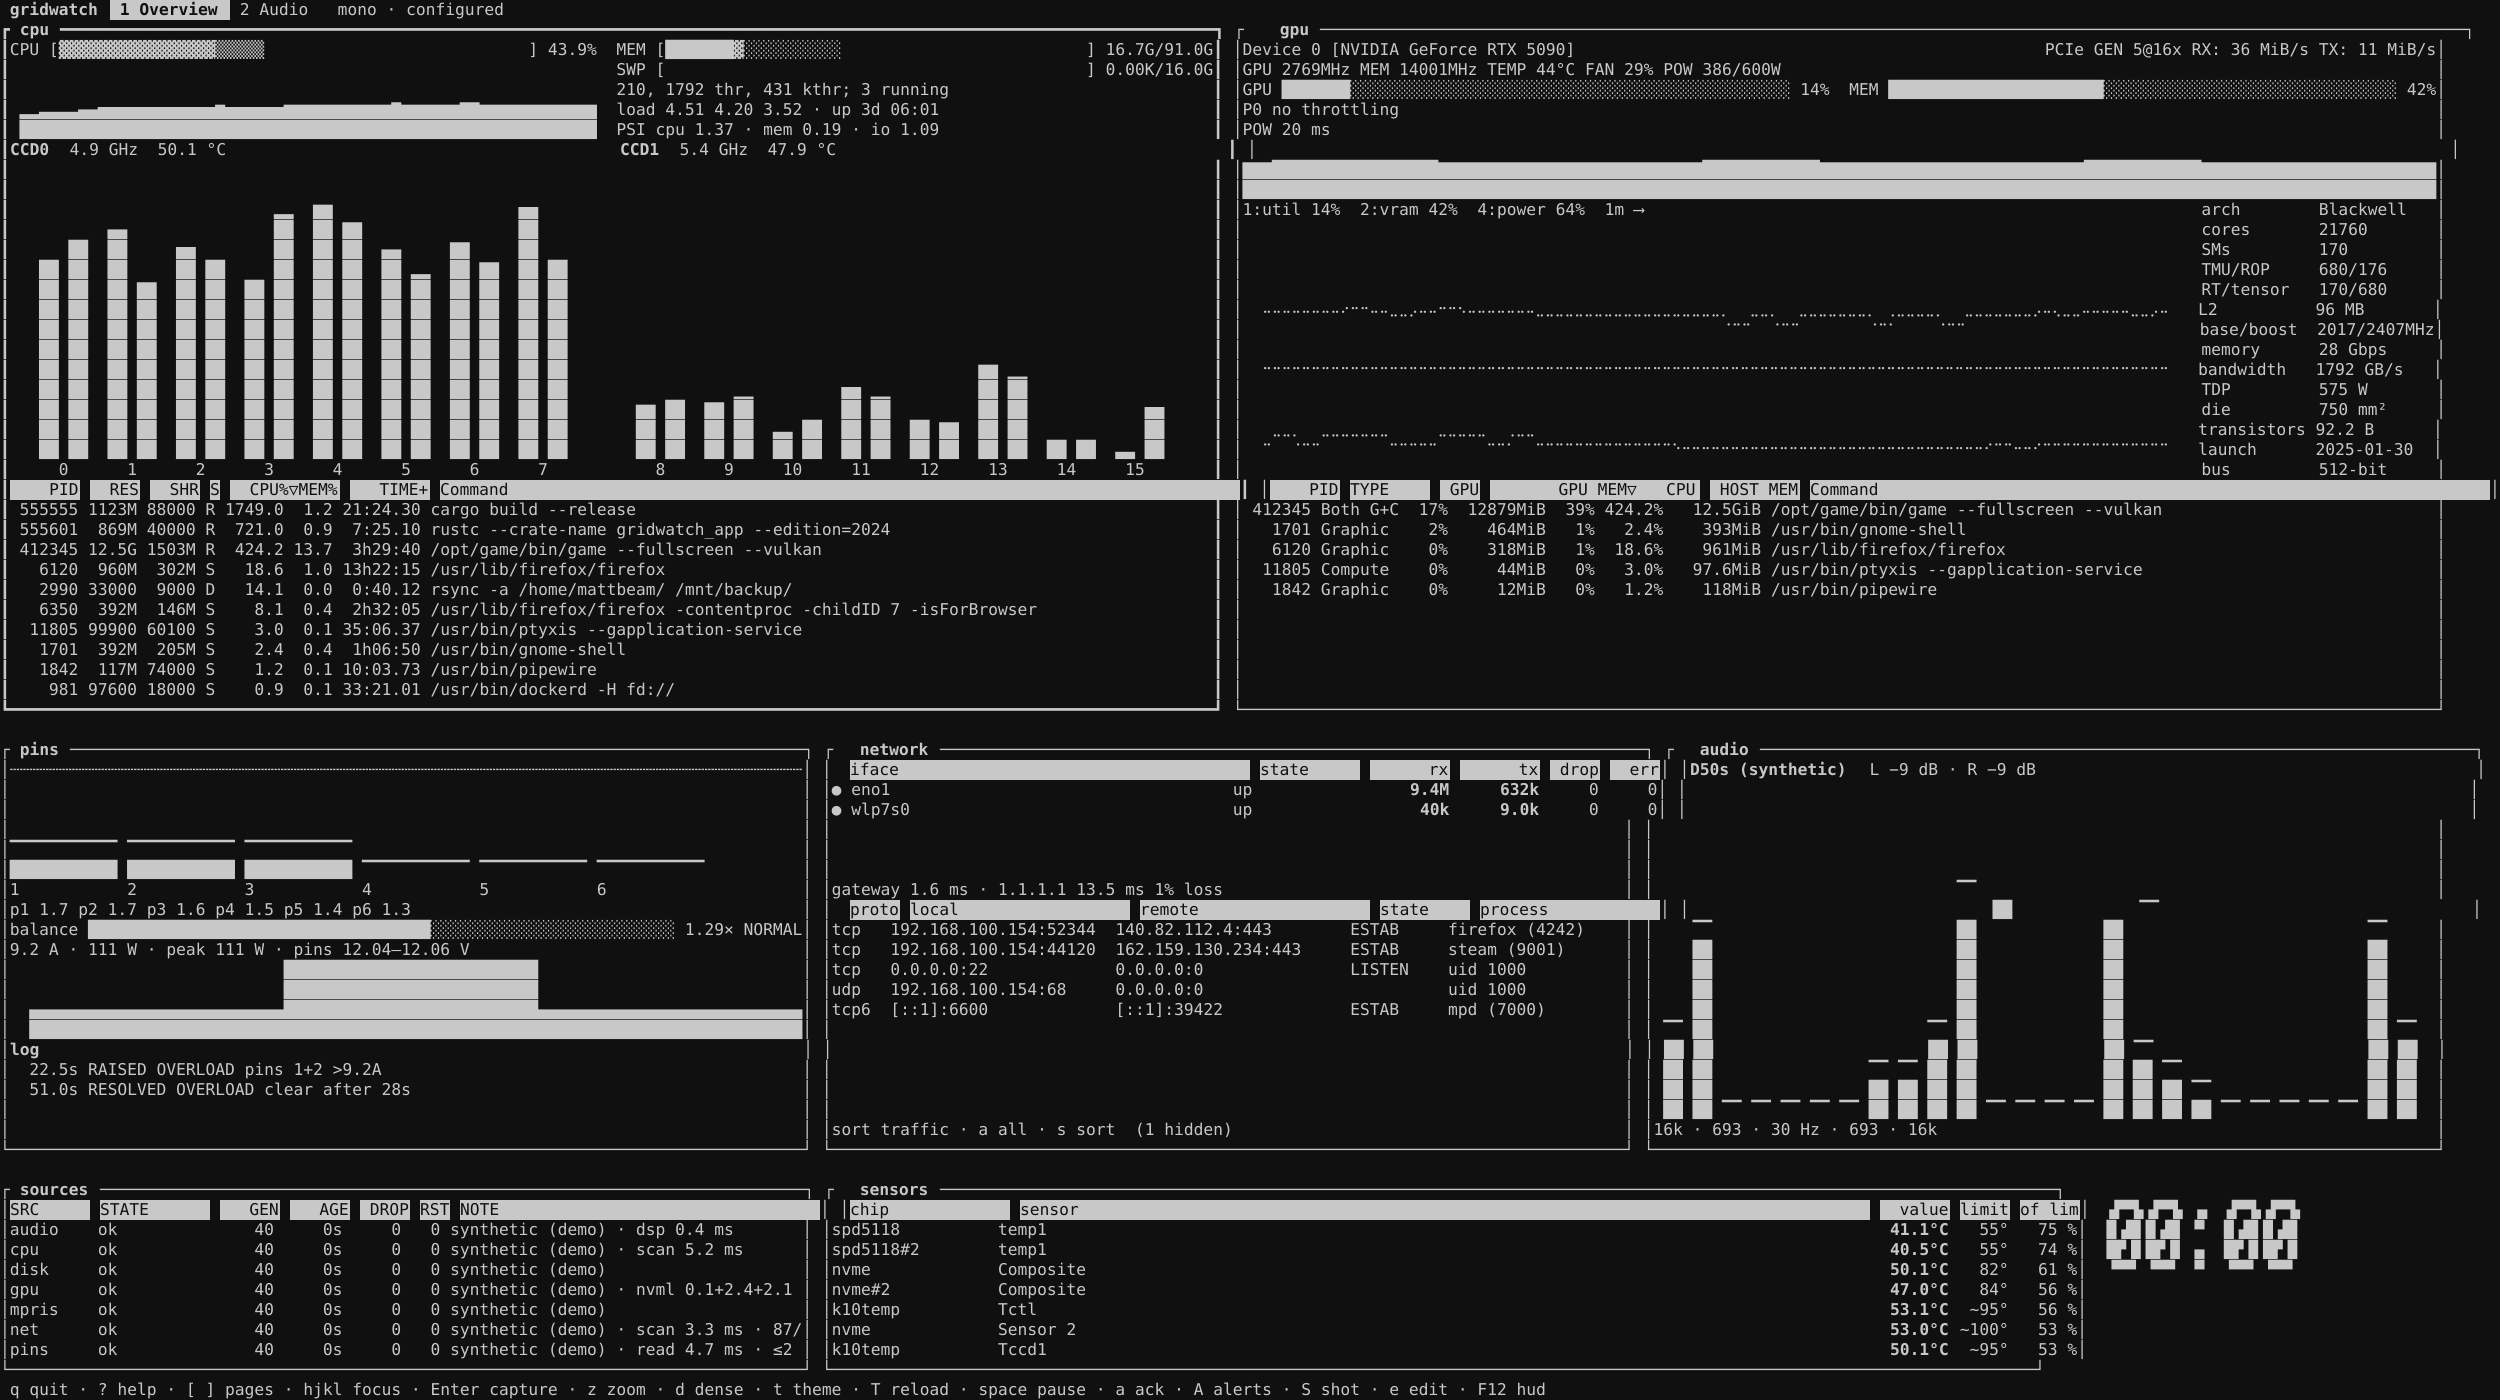
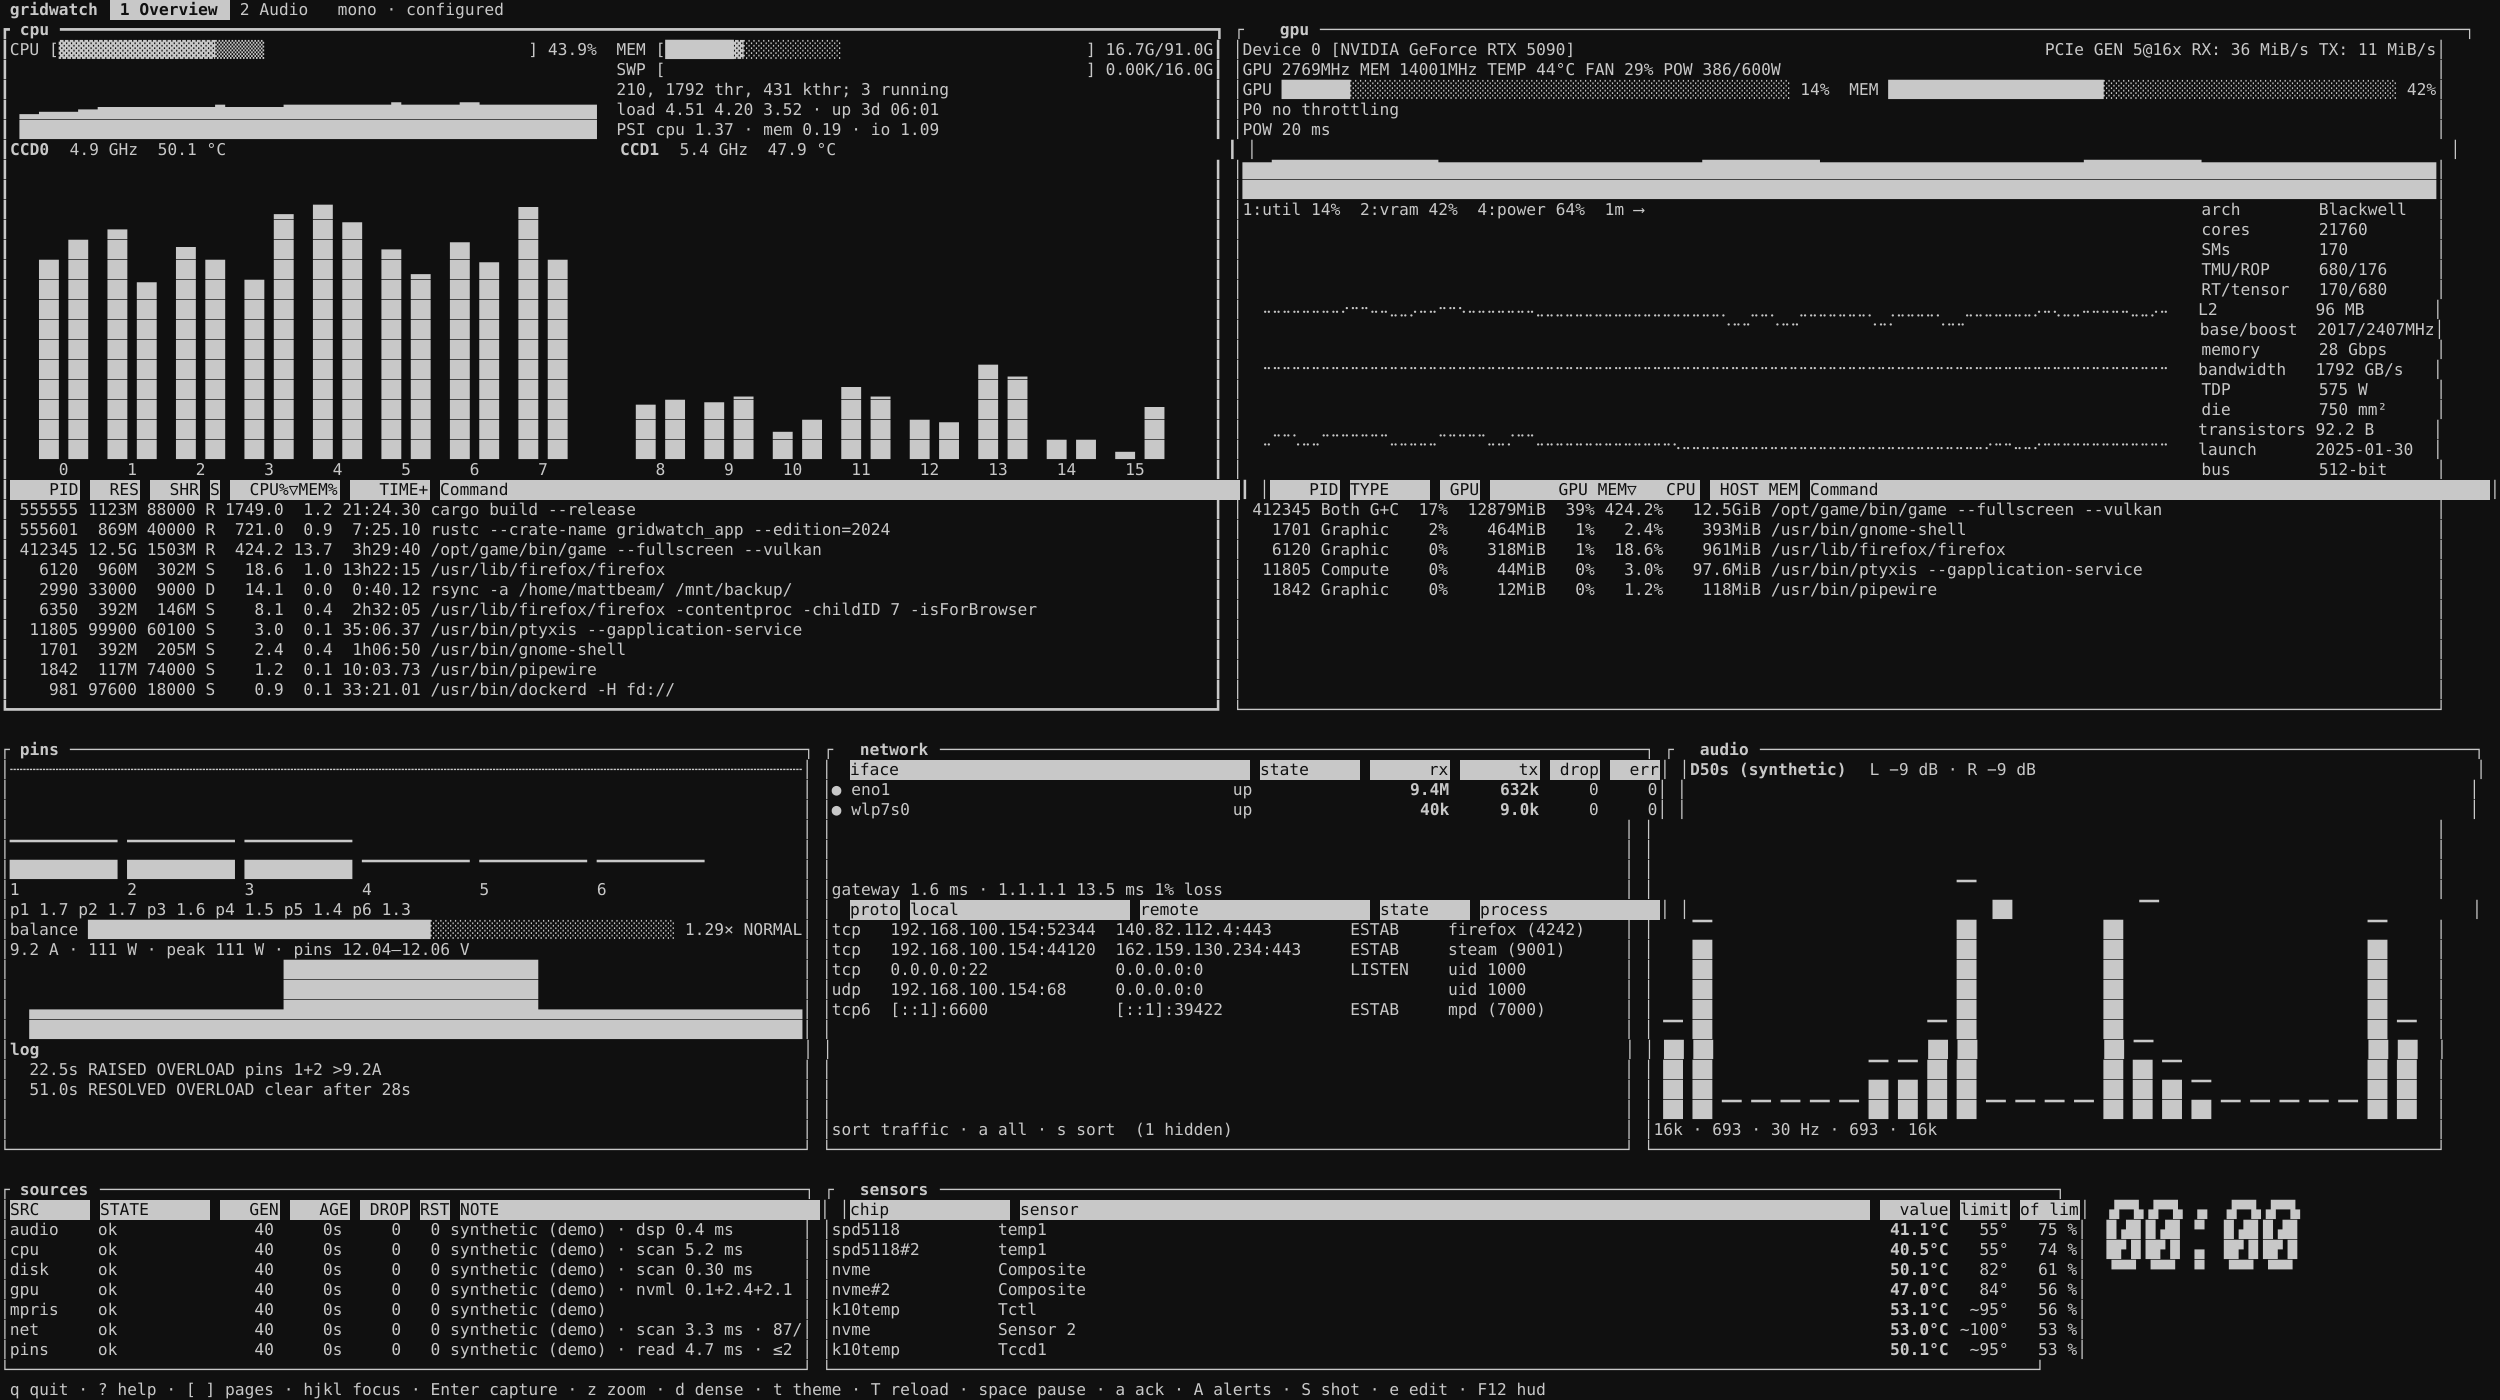
<svg xmlns="http://www.w3.org/2000/svg" width="2000" height="1120" viewBox="0 0 2000 1120" font-family="DejaVu Sans Mono, Menlo, Consolas, monospace" font-size="13">
  <rect width="2000" height="1120" fill="#101010" />
  <rect x="88" y="0" width="96" height="16" fill="#c8c8c8" />
  <rect x="8" y="384" width="56" height="16" fill="#c8c8c8" />
  <rect x="72" y="384" width="40" height="16" fill="#c8c8c8" />
  <rect x="120" y="384" width="40" height="16" fill="#c8c8c8" />
  <rect x="168" y="384" width="8" height="16" fill="#c8c8c8" />
  <rect x="184" y="384" width="88" height="16" fill="#c8c8c8" />
  <rect x="280" y="384" width="64" height="16" fill="#c8c8c8" />
  <rect x="352" y="384" width="640" height="16" fill="#c8c8c8" />
  <rect x="1016" y="384" width="56" height="16" fill="#c8c8c8" />
  <rect x="1080" y="384" width="64" height="16" fill="#c8c8c8" />
  <rect x="1152" y="384" width="32" height="16" fill="#c8c8c8" />
  <rect x="1192" y="384" width="168" height="16" fill="#c8c8c8" />
  <rect x="1368" y="384" width="72" height="16" fill="#c8c8c8" />
  <rect x="1448" y="384" width="544" height="16" fill="#c8c8c8" />
  <rect x="680" y="608" width="320" height="16" fill="#c8c8c8" />
  <rect x="1008" y="608" width="80" height="16" fill="#c8c8c8" />
  <rect x="1096" y="608" width="64" height="16" fill="#c8c8c8" />
  <rect x="1168" y="608" width="64" height="16" fill="#c8c8c8" />
  <rect x="1240" y="608" width="40" height="16" fill="#c8c8c8" />
  <rect x="1288" y="608" width="40" height="16" fill="#c8c8c8" />
  <rect x="680" y="720" width="40" height="16" fill="#c8c8c8" />
  <rect x="728" y="720" width="176" height="16" fill="#c8c8c8" />
  <rect x="912" y="720" width="184" height="16" fill="#c8c8c8" />
  <rect x="1104" y="720" width="72" height="16" fill="#c8c8c8" />
  <rect x="1184" y="720" width="144" height="16" fill="#c8c8c8" />
  <rect x="8" y="960" width="64" height="16" fill="#c8c8c8" />
  <rect x="80" y="960" width="88" height="16" fill="#c8c8c8" />
  <rect x="176" y="960" width="48" height="16" fill="#c8c8c8" />
  <rect x="232" y="960" width="48" height="16" fill="#c8c8c8" />
  <rect x="288" y="960" width="40" height="16" fill="#c8c8c8" />
  <rect x="336" y="960" width="24" height="16" fill="#c8c8c8" />
  <rect x="368" y="960" width="288" height="16" fill="#c8c8c8" />
  <rect x="680" y="960" width="128" height="16" fill="#c8c8c8" />
  <rect x="816" y="960" width="680" height="16" fill="#c8c8c8" />
  <rect x="1504" y="960" width="56" height="16" fill="#c8c8c8" />
  <rect x="1568" y="960" width="40" height="16" fill="#c8c8c8" />
  <rect x="1616" y="960" width="48" height="16" fill="#c8c8c8" />
  <text x="0" y="12" fill="#c8c8c8" font-weight="bold" textLength="88" lengthAdjust="spacingAndGlyphs" xml:space="preserve"> gridwatch </text>
  <text x="88" y="12" fill="#101010" font-weight="bold" textLength="96" lengthAdjust="spacingAndGlyphs" xml:space="preserve"> 1 Overview </text>
  <text x="184" y="12" fill="#c8c8c8" textLength="1816" lengthAdjust="spacingAndGlyphs" xml:space="preserve"> 2 Audio   mono · configured                                                                                                                                                                                                       </text>
  <text x="0" y="28" fill="#c8c8c8" textLength="8" lengthAdjust="spacingAndGlyphs" xml:space="preserve">┏</text>
  <text x="8" y="28" fill="#c8c8c8" font-weight="bold" textLength="40" lengthAdjust="spacingAndGlyphs" xml:space="preserve"> cpu </text>
  <text x="48" y="28" fill="#c8c8c8" textLength="968" lengthAdjust="spacingAndGlyphs" xml:space="preserve">━━━━━━━━━━━━━━━━━━━━━━━━━━━━━━━━━━━━━━━━━━━━━━━━━━━━━━━━━━━━━━━━━━━━━━━━━━━━━━━━━━━━━━━━━━━━━━━━━━━━━━━━━━━━━━━━━━━━━━┓ ┌</text>
  <text x="1016" y="28" fill="#c8c8c8" font-weight="bold" textLength="40" lengthAdjust="spacingAndGlyphs" xml:space="preserve"> gpu </text>
  <text x="1056" y="28" fill="#c8c8c8" textLength="944" lengthAdjust="spacingAndGlyphs" xml:space="preserve">─────────────────────────────────────────────────────────────────────────────────────────────────────────────────────┐</text>
  <text x="0" y="44" fill="#c8c8c8" textLength="2000" lengthAdjust="spacingAndGlyphs" xml:space="preserve">┃CPU [▓▓▓▓▓▓▓▓▓▓▓▓▓▓▓▓▒▒▒▒▒                           ] 43.9%  MEM [███████▓░░░░░░░░░░                         ] 16.7G/91.0G┃ │Device 0 [NVIDIA GeForce RTX 5090]                                                PCIe GEN 5@16x RX: 36 MiB/s TX: 11 MiB/s│</text>
  <text x="0" y="60" fill="#c8c8c8" textLength="2000" lengthAdjust="spacingAndGlyphs" xml:space="preserve">┃                                                              SWP [                                           ] 0.00K/16.0G┃ │GPU 2769MHz MEM 14001MHz TEMP 44°C FAN 29% POW 386/600W                                                                   │</text>
  <text x="0" y="76" fill="#c8c8c8" textLength="2000" lengthAdjust="spacingAndGlyphs" xml:space="preserve">┃                                                              210, 1792 thr, 431 kthr; 3 running                           ┃ │GPU ███████░░░░░░░░░░░░░░░░░░░░░░░░░░░░░░░░░░░░░░░░░░░░░ 14%  MEM ██████████████████████░░░░░░░░░░░░░░░░░░░░░░░░░░░░░░ 42%│</text>
  <text x="0" y="92" fill="#c8c8c8" textLength="2000" lengthAdjust="spacingAndGlyphs" xml:space="preserve">┃ ▂▂▃▃▃▃▄▄▅▅▅▅▅▅▅▅▅▅▅▅▆▅▅▅▅▅▅▆▆▆▆▆▆▆▆▆▆▆▇▆▆▆▆▆▆▇▇▆▆▆▆▆▆▆▆▆▆▆▆  load 4.51 4.20 3.52 · up 3d 06:01                            ┃ │P0 no throttling                                                                                                          │</text>
  <text x="0" y="108" fill="#c8c8c8" textLength="2000" lengthAdjust="spacingAndGlyphs" xml:space="preserve">┃ ███████████████████████████████████████████████████████████  PSI cpu 1.37 · mem 0.19 · io 1.09                            ┃ │POW 20 ms                                                                                                                 │</text>
  <text x="0" y="124" fill="#c8c8c8" textLength="8" lengthAdjust="spacingAndGlyphs" xml:space="preserve">┃</text>
  <text x="8" y="124" fill="#c8c8c8" font-weight="bold" textLength="32" lengthAdjust="spacingAndGlyphs" xml:space="preserve">CCD0</text>
  <text x="40" y="124" fill="#c8c8c8" textLength="456" lengthAdjust="spacingAndGlyphs" xml:space="preserve">  4.9 GHz  50.1 °C                                       </text>
  <text x="496" y="124" fill="#c8c8c8" font-weight="bold" textLength="32" lengthAdjust="spacingAndGlyphs" xml:space="preserve">CCD1</text>
  <text x="528" y="124" fill="#c8c8c8" textLength="1472" lengthAdjust="spacingAndGlyphs" xml:space="preserve">  5.4 GHz  47.9 °C                                        ┃ │                                                                                                                          │</text>
  <text x="0" y="140" fill="#c8c8c8" textLength="2000" lengthAdjust="spacingAndGlyphs" xml:space="preserve">┃                                                                                                                           ┃ │▇▇▇█████████████████▇▇▇▇▇▇▇▇▇▇▇▇▇▇▇▇▇▇▇▇▇▇▇▇▇▇▇████████████▇▇▇▇▇▇▇▇▇▇▇▇▇▇▇▇▇▇▇▇▇▇▇▇▇▇▇████████████▇▇▇▇▇▇▇▇▇▇▇▇▇▇▇▇▇▇▇▇▇▇▇▇│</text>
  <text x="0" y="156" fill="#c8c8c8" textLength="2000" lengthAdjust="spacingAndGlyphs" xml:space="preserve">┃                                                                                                                           ┃ │██████████████████████████████████████████████████████████████████████████████████████████████████████████████████████████│</text>
  <text x="0" y="172" fill="#c8c8c8" textLength="2000" lengthAdjust="spacingAndGlyphs" xml:space="preserve">┃                           ▂▂  ▆▆                   ▅▅                                                                     ┃ │1:util 14%  2:vram 42%  4:power 64%  1m ⟶                                                         arch        Blackwell   │</text>
  <text x="0" y="188" fill="#c8c8c8" textLength="2000" lengthAdjust="spacingAndGlyphs" xml:space="preserve">┃          ▄▄               ██  ██ ▇▇                ██                                                                     ┃ │                                                                                                  cores       21760       │</text>
  <text x="0" y="204" fill="#c8c8c8" textLength="2000" lengthAdjust="spacingAndGlyphs" xml:space="preserve">┃      ██  ██     ▅▅        ██  ██ ██  ▄▄     ▇▇     ██                                                                     ┃ │                                                                                                  SMs         170         │</text>
  <text x="0" y="220" fill="#c8c8c8" textLength="2000" lengthAdjust="spacingAndGlyphs" xml:space="preserve">┃   ██ ██  ██     ██ ██     ██  ██ ██  ██ ▂▂  ██ ▇▇  ██ ██                                                                  ┃ │                                                                                                  TMU/ROP     680/176     │</text>
  <text x="0" y="236" fill="#c8c8c8" textLength="2000" lengthAdjust="spacingAndGlyphs" xml:space="preserve">┃   ██ ██  ██ ▇▇  ██ ██  ██ ██  ██ ██  ██ ██  ██ ██  ██ ██                                                                  ┃ │                                                                                                  RT/tensor   170/680     │</text>
  <text x="0" y="252" fill="#c8c8c8" textLength="2000" lengthAdjust="spacingAndGlyphs" xml:space="preserve">┃   ██ ██  ██ ██  ██ ██  ██ ██  ██ ██  ██ ██  ██ ██  ██ ██                                                                  ┃ │  ⠤⠤⠤⠤⠤⠤⠤⠤⠔⠒⠒⠤⠤⣀⣀⡠⠤⠤⠒⠒⠢⠤⠤⠤⠤⠤⠤⠤⣀⣀⣀⣀⣀⣀⣀⣀⣀⣀⣀⣀⣀⣀⣀⣀⣀⣀⣀⡀  ⣀⣀⡀  ⣀⣀⣀⣀⣀⣀⣀⡀ ⢀⣀⣀⣀⣀⡀  ⣀⣀⣀⣀⣀⣀⣀⡠⠤⢄⣀⣀⠤⠤⠤⠤⠤⣀⣀⡠⠤   L2          96 MB       │</text>
  <text x="0" y="268" fill="#c8c8c8" textLength="2000" lengthAdjust="spacingAndGlyphs" xml:space="preserve">┃   ██ ██  ██ ██  ██ ██  ██ ██  ██ ██  ██ ██  ██ ██  ██ ██                                                                  ┃ │                                                 ⠈⠉⠉  ⠈⠉⠉       ⠈⠉⠁    ⠈⠉⠉                        base/boost  2017/2407MHz│</text>
  <text x="0" y="284" fill="#c8c8c8" textLength="2000" lengthAdjust="spacingAndGlyphs" xml:space="preserve">┃   ██ ██  ██ ██  ██ ██  ██ ██  ██ ██  ██ ██  ██ ██  ██ ██                                                                  ┃ │                                                                                                  memory      28 Gbps     │</text>
  <text x="0" y="300" fill="#c8c8c8" textLength="2000" lengthAdjust="spacingAndGlyphs" xml:space="preserve">┃   ██ ██  ██ ██  ██ ██  ██ ██  ██ ██  ██ ██  ██ ██  ██ ██                                          ▆▆ ▁▁                   ┃ │  ⠒⠒⠒⠒⠒⠒⠒⠒⠒⠒⠒⠒⠒⠒⠒⠒⠒⠒⠒⠒⠒⠒⠒⠒⠒⠒⠒⠒⠒⠒⠒⠒⠒⠒⠒⠒⠒⠒⠒⠒⠒⠒⠒⠒⠒⠒⠒⠒⠒⠒⠒⠒⠒⠒⠒⠒⠒⠒⠒⠒⠒⠒⠒⠒⠒⠒⠒⠒⠒⠒⠒⠒⠒⠒⠒⠒⠒⠒⠒⠒⠒⠒⠒⠒⠒⠒⠒⠒⠒⠒⠒⠒⠒   bandwidth   1792 GB/s   │</text>
  <text x="0" y="316" fill="#c8c8c8" textLength="2000" lengthAdjust="spacingAndGlyphs" xml:space="preserve">┃   ██ ██  ██ ██  ██ ██  ██ ██  ██ ██  ██ ██  ██ ██  ██ ██                 ▁▁         ▅▅ ▁▁         ██ ██                   ┃ │                                                                                                  TDP         575 W       │</text>
  <text x="0" y="332" fill="#c8c8c8" textLength="2000" lengthAdjust="spacingAndGlyphs" xml:space="preserve">┃   ██ ██  ██ ██  ██ ██  ██ ██  ██ ██  ██ ██  ██ ██  ██ ██       ▆▆ ██  ▇▇ ██         ██ ██         ██ ██            ▅▅     ┃ │                                                                                                  die         750 mm²     │</text>
  <text x="0" y="348" fill="#c8c8c8" textLength="2000" lengthAdjust="spacingAndGlyphs" xml:space="preserve">┃   ██ ██  ██ ██  ██ ██  ██ ██  ██ ██  ██ ██  ██ ██  ██ ██       ██ ██  ██ ██  ▃▃ ██  ██ ██  ██ ▇▇  ██ ██            ██     ┃ │   ⣀⣀⡀  ⣀⣀⣀⣀⣀⣀⣀     ⣀⣀⣀⣀⣀  ⢀⣀⣀                                                                    transistors 92.2 B      │</text>
  <text x="0" y="364" fill="#c8c8c8" textLength="2000" lengthAdjust="spacingAndGlyphs" xml:space="preserve">┃   ██ ██  ██ ██  ██ ██  ██ ██  ██ ██  ██ ██  ██ ██  ██ ██       ██ ██  ██ ██  ██ ██  ██ ██  ██ ██  ██ ██  ██ ██  ▃▃ ██     ┃ │  ⠉  ⠈⠉⠉       ⠉⠉⠉⠉⠉     ⠉⠉⠁  ⠉⠉⠉⠉⠉⠉⠉⠉⠉⠉⠉⠉⠉⠉⠑⠒⠒⠒⠒⠒⠒⠒⠒⠒⠒⠒⠒⠒⠒⠒⠒⠒⠒⠒⠒⠒⠒⠒⠒⠒⠒⠒⠒⠒⠒⠒⠊⠉⠉⠒⠒⠊⠉⠉⠉⠉⠉⠉⠉⠉⠉⠉⠉⠉⠉   launch      2025-01-30  │</text>
  <text x="0" y="380" fill="#c8c8c8" textLength="2000" lengthAdjust="spacingAndGlyphs" xml:space="preserve">┃     0      1      2      3      4      5      6      7           8      9     10     11     12     13     14     15       ┃ │                                                                                                  bus         512-bit     │</text>
  <text x="0" y="396" fill="#c8c8c8" textLength="8" lengthAdjust="spacingAndGlyphs" xml:space="preserve">┃</text>
  <text x="8" y="396" fill="#101010" textLength="56" lengthAdjust="spacingAndGlyphs" xml:space="preserve">    PID</text>
  <text x="72" y="396" fill="#101010" textLength="40" lengthAdjust="spacingAndGlyphs" xml:space="preserve">  RES</text>
  <text x="120" y="396" fill="#101010" textLength="40" lengthAdjust="spacingAndGlyphs" xml:space="preserve">  SHR</text>
  <text x="168" y="396" fill="#101010" textLength="8" lengthAdjust="spacingAndGlyphs" xml:space="preserve">S</text>
  <text x="184" y="396" fill="#101010" textLength="88" lengthAdjust="spacingAndGlyphs" xml:space="preserve">  CPU%▽MEM%</text>
  <text x="280" y="396" fill="#101010" textLength="64" lengthAdjust="spacingAndGlyphs" xml:space="preserve">   TIME+</text>
  <text x="352" y="396" fill="#101010" textLength="640" lengthAdjust="spacingAndGlyphs" xml:space="preserve">Command                                                                         </text>
  <text x="992" y="396" fill="#c8c8c8" textLength="24" lengthAdjust="spacingAndGlyphs" xml:space="preserve">┃ │</text>
  <text x="1016" y="396" fill="#101010" textLength="56" lengthAdjust="spacingAndGlyphs" xml:space="preserve">    PID</text>
  <text x="1080" y="396" fill="#101010" textLength="64" lengthAdjust="spacingAndGlyphs" xml:space="preserve">TYPE    </text>
  <text x="1152" y="396" fill="#101010" textLength="32" lengthAdjust="spacingAndGlyphs" xml:space="preserve"> GPU</text>
  <text x="1192" y="396" fill="#101010" textLength="168" lengthAdjust="spacingAndGlyphs" xml:space="preserve">       GPU MEM▽   CPU</text>
  <text x="1368" y="396" fill="#101010" textLength="72" lengthAdjust="spacingAndGlyphs" xml:space="preserve"> HOST MEM</text>
  <text x="1448" y="396" fill="#101010" textLength="544" lengthAdjust="spacingAndGlyphs" xml:space="preserve">Command                                                             </text>
  <text x="1992" y="396" fill="#c8c8c8" textLength="8" lengthAdjust="spacingAndGlyphs" xml:space="preserve">│</text>
  <text x="0" y="412" fill="#c8c8c8" textLength="2000" lengthAdjust="spacingAndGlyphs" xml:space="preserve">┃ 555555 1123M 88000 R 1749.0  1.2 21:24.30 cargo build --release                                                           ┃ │ 412345 Both G+C  17%  12879MiB  39% 424.2%   12.5GiB /opt/game/bin/game --fullscreen --vulkan                            │</text>
  <text x="0" y="428" fill="#c8c8c8" textLength="2000" lengthAdjust="spacingAndGlyphs" xml:space="preserve">┃ 555601  869M 40000 R  721.0  0.9  7:25.10 rustc --crate-name gridwatch_app --edition=2024                                 ┃ │   1701 Graphic    2%    464MiB   1%   2.4%    393MiB /usr/bin/gnome-shell                                                │</text>
  <text x="0" y="444" fill="#c8c8c8" textLength="2000" lengthAdjust="spacingAndGlyphs" xml:space="preserve">┃ 412345 12.5G 1503M R  424.2 13.7  3h29:40 /opt/game/bin/game --fullscreen --vulkan                                        ┃ │   6120 Graphic    0%    318MiB   1%  18.6%    961MiB /usr/lib/firefox/firefox                                            │</text>
  <text x="0" y="460" fill="#c8c8c8" textLength="2000" lengthAdjust="spacingAndGlyphs" xml:space="preserve">┃   6120  960M  302M S   18.6  1.0 13h22:15 /usr/lib/firefox/firefox                                                        ┃ │  11805 Compute    0%     44MiB   0%   3.0%   97.6MiB /usr/bin/ptyxis --gapplication-service                              │</text>
  <text x="0" y="476" fill="#c8c8c8" textLength="2000" lengthAdjust="spacingAndGlyphs" xml:space="preserve">┃   2990 33000  9000 D   14.1  0.0  0:40.12 rsync -a /home/mattbeam/ /mnt/backup/                                           ┃ │   1842 Graphic    0%     12MiB   0%   1.2%    118MiB /usr/bin/pipewire                                                   │</text>
  <text x="0" y="492" fill="#c8c8c8" textLength="2000" lengthAdjust="spacingAndGlyphs" xml:space="preserve">┃   6350  392M  146M S    8.1  0.4  2h32:05 /usr/lib/firefox/firefox -contentproc -childID 7 -isForBrowser                  ┃ │                                                                                                                          │</text>
  <text x="0" y="508" fill="#c8c8c8" textLength="2000" lengthAdjust="spacingAndGlyphs" xml:space="preserve">┃  11805 99900 60100 S    3.0  0.1 35:06.37 /usr/bin/ptyxis --gapplication-service                                          ┃ │                                                                                                                          │</text>
  <text x="0" y="524" fill="#c8c8c8" textLength="2000" lengthAdjust="spacingAndGlyphs" xml:space="preserve">┃   1701  392M  205M S    2.4  0.4  1h06:50 /usr/bin/gnome-shell                                                            ┃ │                                                                                                                          │</text>
  <text x="0" y="540" fill="#c8c8c8" textLength="2000" lengthAdjust="spacingAndGlyphs" xml:space="preserve">┃   1842  117M 74000 S    1.2  0.1 10:03.73 /usr/bin/pipewire                                                               ┃ │                                                                                                                          │</text>
  <text x="0" y="556" fill="#c8c8c8" textLength="2000" lengthAdjust="spacingAndGlyphs" xml:space="preserve">┃    981 97600 18000 S    0.9  0.1 33:21.01 /usr/bin/dockerd -H fd://                                                       ┃ │                                                                                                                          │</text>
  <text x="0" y="572" fill="#c8c8c8" textLength="2000" lengthAdjust="spacingAndGlyphs" xml:space="preserve">┗━━━━━━━━━━━━━━━━━━━━━━━━━━━━━━━━━━━━━━━━━━━━━━━━━━━━━━━━━━━━━━━━━━━━━━━━━━━━━━━━━━━━━━━━━━━━━━━━━━━━━━━━━━━━━━━━━━━━━━━━━━━┛ └──────────────────────────────────────────────────────────────────────────────────────────────────────────────────────────┘</text>
  <text x="0" y="604" fill="#c8c8c8" textLength="8" lengthAdjust="spacingAndGlyphs" xml:space="preserve">┌</text>
  <text x="8" y="604" fill="#c8c8c8" font-weight="bold" textLength="48" lengthAdjust="spacingAndGlyphs" xml:space="preserve"> pins </text>
  <text x="56" y="604" fill="#c8c8c8" textLength="624" lengthAdjust="spacingAndGlyphs" xml:space="preserve">───────────────────────────────────────────────────────────────────────────┐ ┌</text>
  <text x="680" y="604" fill="#c8c8c8" font-weight="bold" textLength="72" lengthAdjust="spacingAndGlyphs" xml:space="preserve"> network </text>
  <text x="752" y="604" fill="#c8c8c8" textLength="600" lengthAdjust="spacingAndGlyphs" xml:space="preserve">────────────────────────────────────────────────────────────────────────┐ ┌</text>
  <text x="1352" y="604" fill="#c8c8c8" font-weight="bold" textLength="56" lengthAdjust="spacingAndGlyphs" xml:space="preserve"> audio </text>
  <text x="1408" y="604" fill="#c8c8c8" textLength="592" lengthAdjust="spacingAndGlyphs" xml:space="preserve">─────────────────────────────────────────────────────────────────────────┐</text>
  <text x="0" y="620" fill="#c8c8c8" textLength="680" lengthAdjust="spacingAndGlyphs" xml:space="preserve">│┄┄┄┄┄┄┄┄┄┄┄┄┄┄┄┄┄┄┄┄┄┄┄┄┄┄┄┄┄┄┄┄┄┄┄┄┄┄┄┄┄┄┄┄┄┄┄┄┄┄┄┄┄┄┄┄┄┄┄┄┄┄┄┄┄┄┄┄┄┄┄┄┄┄┄┄┄┄┄┄┄│ │</text>
  <text x="680" y="620" fill="#101010" textLength="320" lengthAdjust="spacingAndGlyphs" xml:space="preserve">iface                                   </text>
  <text x="1008" y="620" fill="#101010" textLength="80" lengthAdjust="spacingAndGlyphs" xml:space="preserve">state     </text>
  <text x="1096" y="620" fill="#101010" textLength="64" lengthAdjust="spacingAndGlyphs" xml:space="preserve">      rx</text>
  <text x="1168" y="620" fill="#101010" textLength="64" lengthAdjust="spacingAndGlyphs" xml:space="preserve">      tx</text>
  <text x="1240" y="620" fill="#101010" textLength="40" lengthAdjust="spacingAndGlyphs" xml:space="preserve"> drop</text>
  <text x="1288" y="620" fill="#101010" textLength="40" lengthAdjust="spacingAndGlyphs" xml:space="preserve">  err</text>
  <text x="1328" y="620" fill="#c8c8c8" textLength="24" lengthAdjust="spacingAndGlyphs" xml:space="preserve">│ │</text>
  <text x="1352" y="620" fill="#c8c8c8" font-weight="bold" textLength="128" lengthAdjust="spacingAndGlyphs" xml:space="preserve">D50s (synthetic)</text>
  <text x="1480" y="620" fill="#c8c8c8" textLength="520" lengthAdjust="spacingAndGlyphs" xml:space="preserve">  L −9 dB · R −9 dB                                             │</text>
  <text x="0" y="636" fill="#c8c8c8" textLength="1128" lengthAdjust="spacingAndGlyphs" xml:space="preserve">│                                                                                 │ │● eno1                                   up             </text>
  <text x="1128" y="636" fill="#c8c8c8" font-weight="bold" textLength="32" lengthAdjust="spacingAndGlyphs" xml:space="preserve">9.4M</text>
  <text x="1200" y="636" fill="#c8c8c8" font-weight="bold" textLength="32" lengthAdjust="spacingAndGlyphs" xml:space="preserve">632k</text>
  <text x="1232" y="636" fill="#c8c8c8" textLength="768" lengthAdjust="spacingAndGlyphs" xml:space="preserve">     0     0│ │                                                                                │</text>
  <text x="0" y="652" fill="#c8c8c8" textLength="1136" lengthAdjust="spacingAndGlyphs" xml:space="preserve">│                                                                                 │ │● wlp7s0                                 up              </text>
  <text x="1136" y="652" fill="#c8c8c8" font-weight="bold" textLength="24" lengthAdjust="spacingAndGlyphs" xml:space="preserve">40k</text>
  <text x="1200" y="652" fill="#c8c8c8" font-weight="bold" textLength="32" lengthAdjust="spacingAndGlyphs" xml:space="preserve">9.0k</text>
  <text x="1232" y="652" fill="#c8c8c8" textLength="768" lengthAdjust="spacingAndGlyphs" xml:space="preserve">     0     0│ │                                                                                │</text>
  <text x="0" y="668" fill="#c8c8c8" textLength="2000" lengthAdjust="spacingAndGlyphs" xml:space="preserve">│                                                                                 │ │                                                                                 │ │                                                                                │</text>
  <text x="0" y="684" fill="#c8c8c8" textLength="2000" lengthAdjust="spacingAndGlyphs" xml:space="preserve">│▔▔▔▔▔▔▔▔▔▔▔ ▔▔▔▔▔▔▔▔▔▔▔ ▔▔▔▔▔▔▔▔▔▔▔                                              │ │                                                                                 │ │                                                                                │</text>
  <text x="0" y="700" fill="#c8c8c8" textLength="2000" lengthAdjust="spacingAndGlyphs" xml:space="preserve">│███████████ ███████████ ███████████ ▔▔▔▔▔▔▔▔▔▔▔ ▔▔▔▔▔▔▔▔▔▔▔ ▔▔▔▔▔▔▔▔▔▔▔          │ │                                                                                 │ │                                                                                │</text>
  <text x="0" y="716" fill="#c8c8c8" textLength="2000" lengthAdjust="spacingAndGlyphs" xml:space="preserve">│1           2           3           4           5           6                    │ │gateway 1.6 ms · 1.1.1.1 13.5 ms 1% loss                                         │ │                               ▔▔                                               │</text>
  <text x="0" y="732" fill="#c8c8c8" textLength="680" lengthAdjust="spacingAndGlyphs" xml:space="preserve">│p1 1.7 p2 1.7 p3 1.6 p4 1.5 p5 1.4 p6 1.3                                        │ │</text>
  <text x="680" y="732" fill="#101010" textLength="40" lengthAdjust="spacingAndGlyphs" xml:space="preserve">proto</text>
  <text x="728" y="732" fill="#101010" textLength="176" lengthAdjust="spacingAndGlyphs" xml:space="preserve">local                 </text>
  <text x="912" y="732" fill="#101010" textLength="184" lengthAdjust="spacingAndGlyphs" xml:space="preserve">remote                 </text>
  <text x="1104" y="732" fill="#101010" textLength="72" lengthAdjust="spacingAndGlyphs" xml:space="preserve">state    </text>
  <text x="1184" y="732" fill="#101010" textLength="144" lengthAdjust="spacingAndGlyphs" xml:space="preserve">process           </text>
  <text x="1328" y="732" fill="#c8c8c8" textLength="672" lengthAdjust="spacingAndGlyphs" xml:space="preserve">│ │                               ██             ▔▔                                │</text>
  <text x="0" y="748" fill="#c8c8c8" textLength="2000" lengthAdjust="spacingAndGlyphs" xml:space="preserve">│balance ███████████████████████████████████░░░░░░░░░░░░░░░░░░░░░░░░░ 1.29× NORMAL│ │tcp   192.168.100.154:52344  140.82.112.4:443        ESTAB     firefox (4242)    │ │    ▔▔                         ██             ██                         ▔▔     │</text>
  <text x="0" y="764" fill="#c8c8c8" textLength="2000" lengthAdjust="spacingAndGlyphs" xml:space="preserve">│9.2 A · 111 W · peak 111 W · pins 12.04–12.06 V                                  │ │tcp   192.168.100.154:44120  162.159.130.234:443     ESTAB     steam (9001)      │ │    ██                         ██             ██                         ██     │</text>
  <text x="0" y="780" fill="#c8c8c8" textLength="2000" lengthAdjust="spacingAndGlyphs" xml:space="preserve">│                            ██████████████████████████                           │ │tcp   0.0.0.0:22             0.0.0.0:0               LISTEN    uid 1000          │ │    ██                         ██             ██                         ██     │</text>
  <text x="0" y="796" fill="#c8c8c8" textLength="2000" lengthAdjust="spacingAndGlyphs" xml:space="preserve">│                            ██████████████████████████                           │ │udp   192.168.100.154:68     0.0.0.0:0                         uid 1000          │ │    ██                         ██             ██                         ██     │</text>
  <text x="0" y="812" fill="#c8c8c8" textLength="2000" lengthAdjust="spacingAndGlyphs" xml:space="preserve">│  ▄▄▄▄▄▄▄▄▄▄▄▄▄▄▄▄▄▄▄▄▄▄▄▄▄▄██████████████████████████▄▄▄▄▄▄▄▄▄▄▄▄▄▄▄▄▄▄▄▄▄▄▄▄▄▄▄│ │tcp6  [::1]:6600             [::1]:39422             ESTAB     mpd (7000)        │ │    ██                         ██             ██                         ██     │</text>
  <text x="0" y="828" fill="#c8c8c8" textLength="2000" lengthAdjust="spacingAndGlyphs" xml:space="preserve">│  ███████████████████████████████████████████████████████████████████████████████│ │                                                                                 │ │ ▔▔ ██                      ▔▔ ██             ██                         ██ ▔▔  │</text>
  <text x="0" y="844" fill="#c8c8c8" textLength="8" lengthAdjust="spacingAndGlyphs" xml:space="preserve">│</text>
  <text x="8" y="844" fill="#c8c8c8" font-weight="bold" textLength="24" lengthAdjust="spacingAndGlyphs" xml:space="preserve">log</text>
  <text x="32" y="844" fill="#c8c8c8" textLength="1968" lengthAdjust="spacingAndGlyphs" xml:space="preserve">                                                                              │ │                                                                                 │ │ ██ ██                      ██ ██             ██ ▔▔                      ██ ██  │</text>
  <text x="0" y="860" fill="#c8c8c8" textLength="2000" lengthAdjust="spacingAndGlyphs" xml:space="preserve">│  22.5s RAISED OVERLOAD pins 1+2 &gt;9.2A                                           │ │                                                                                 │ │ ██ ██                ▔▔ ▔▔ ██ ██             ██ ██ ▔▔                   ██ ██  │</text>
  <text x="0" y="876" fill="#c8c8c8" textLength="2000" lengthAdjust="spacingAndGlyphs" xml:space="preserve">│  51.0s RESOLVED OVERLOAD clear after 28s                                        │ │                                                                                 │ │ ██ ██                ██ ██ ██ ██             ██ ██ ██ ▔▔                ██ ██  │</text>
  <text x="0" y="892" fill="#c8c8c8" textLength="2000" lengthAdjust="spacingAndGlyphs" xml:space="preserve">│                                                                                 │ │                                                                                 │ │ ██ ██ ▔▔ ▔▔ ▔▔ ▔▔ ▔▔ ██ ██ ██ ██ ▔▔ ▔▔ ▔▔ ▔▔ ██ ██ ██ ██ ▔▔ ▔▔ ▔▔ ▔▔ ▔▔ ██ ██  │</text>
  <text x="0" y="908" fill="#c8c8c8" textLength="2000" lengthAdjust="spacingAndGlyphs" xml:space="preserve">│                                                                                 │ │sort traffic · a all · s sort  (1 hidden)                                        │ │16k · 693 · 30 Hz · 693 · 16k                                                   │</text>
  <text x="0" y="924" fill="#c8c8c8" textLength="2000" lengthAdjust="spacingAndGlyphs" xml:space="preserve">└─────────────────────────────────────────────────────────────────────────────────┘ └─────────────────────────────────────────────────────────────────────────────────┘ └────────────────────────────────────────────────────────────────────────────────┘</text>
  <text x="0" y="956" fill="#c8c8c8" textLength="8" lengthAdjust="spacingAndGlyphs" xml:space="preserve">┌</text>
  <text x="8" y="956" fill="#c8c8c8" font-weight="bold" textLength="72" lengthAdjust="spacingAndGlyphs" xml:space="preserve"> sources </text>
  <text x="80" y="956" fill="#c8c8c8" textLength="600" lengthAdjust="spacingAndGlyphs" xml:space="preserve">────────────────────────────────────────────────────────────────────────┐ ┌</text>
  <text x="680" y="956" fill="#c8c8c8" font-weight="bold" textLength="72" lengthAdjust="spacingAndGlyphs" xml:space="preserve"> sensors </text>
  <text x="752" y="956" fill="#c8c8c8" textLength="1248" lengthAdjust="spacingAndGlyphs" xml:space="preserve">──────────────────────────────────────────────────────────────────────────────────────────────────────────────────┐                                         </text>
  <text x="0" y="972" fill="#c8c8c8" textLength="8" lengthAdjust="spacingAndGlyphs" xml:space="preserve">│</text>
  <text x="8" y="972" fill="#101010" textLength="64" lengthAdjust="spacingAndGlyphs" xml:space="preserve">SRC     </text>
  <text x="80" y="972" fill="#101010" textLength="88" lengthAdjust="spacingAndGlyphs" xml:space="preserve">STATE      </text>
  <text x="176" y="972" fill="#101010" textLength="48" lengthAdjust="spacingAndGlyphs" xml:space="preserve">   GEN</text>
  <text x="232" y="972" fill="#101010" textLength="48" lengthAdjust="spacingAndGlyphs" xml:space="preserve">   AGE</text>
  <text x="288" y="972" fill="#101010" textLength="40" lengthAdjust="spacingAndGlyphs" xml:space="preserve"> DROP</text>
  <text x="336" y="972" fill="#101010" textLength="24" lengthAdjust="spacingAndGlyphs" xml:space="preserve">RST</text>
  <text x="368" y="972" fill="#101010" textLength="288" lengthAdjust="spacingAndGlyphs" xml:space="preserve">NOTE                                </text>
  <text x="656" y="972" fill="#c8c8c8" textLength="24" lengthAdjust="spacingAndGlyphs" xml:space="preserve">│ │</text>
  <text x="680" y="972" fill="#101010" textLength="128" lengthAdjust="spacingAndGlyphs" xml:space="preserve">chip            </text>
  <text x="816" y="972" fill="#101010" textLength="680" lengthAdjust="spacingAndGlyphs" xml:space="preserve">sensor                                                                               </text>
  <text x="1504" y="972" fill="#101010" textLength="56" lengthAdjust="spacingAndGlyphs" xml:space="preserve">  value</text>
  <text x="1568" y="972" fill="#101010" textLength="40" lengthAdjust="spacingAndGlyphs" xml:space="preserve">limit</text>
  <text x="1616" y="972" fill="#101010" textLength="48" lengthAdjust="spacingAndGlyphs" xml:space="preserve">of lim</text>
  <text x="1664" y="972" fill="#c8c8c8" textLength="336" lengthAdjust="spacingAndGlyphs" xml:space="preserve">│  ▟▀▜▖▟▀▜▖ ▄  ▟▀▜▖▟▀▜▖                   </text>
  <text x="0" y="988" fill="#c8c8c8" textLength="1512" lengthAdjust="spacingAndGlyphs" xml:space="preserve">│audio    ok              40     0s     0   0 synthetic (demo) · dsp 0.4 ms       │ │spd5118          temp1                                                                                  </text>
  <text x="1512" y="988" fill="#c8c8c8" font-weight="bold" textLength="48" lengthAdjust="spacingAndGlyphs" xml:space="preserve">41.1°C</text>
  <text x="1560" y="988" fill="#c8c8c8" textLength="440" lengthAdjust="spacingAndGlyphs" xml:space="preserve">   55°   75 %│  █▗█▌█▗█▌ ▀  █▗█▌█▗█▌                   </text>
  <text x="0" y="1004" fill="#c8c8c8" textLength="1512" lengthAdjust="spacingAndGlyphs" xml:space="preserve">│cpu      ok              40     0s     0   0 synthetic (demo) · scan 5.2 ms      │ │spd5118#2        temp1                                                                                  </text>
  <text x="1512" y="1004" fill="#c8c8c8" font-weight="bold" textLength="48" lengthAdjust="spacingAndGlyphs" xml:space="preserve">40.5°C</text>
  <text x="1560" y="1004" fill="#c8c8c8" textLength="440" lengthAdjust="spacingAndGlyphs" xml:space="preserve">   55°   74 %│  █▛▐▌█▛▐▌ ▄  █▛▐▌█▛▐▌                   </text>
-   <text x="0" y="1020" fill="#c8c8c8" textLength="1512" lengthAdjust="spacingAndGlyphs" xml:space="preserve">│disk     ok              40     0s     0   0 synthetic (demo)                    │ │nvme             Composite                                                                              </text>
+   <text x="0" y="1020" fill="#c8c8c8" textLength="1512" lengthAdjust="spacingAndGlyphs" xml:space="preserve">│disk     ok              40     0s     0   0 synthetic (demo) · scan 0.30 ms     │ │nvme             Composite                                                                              </text>
  <text x="1512" y="1020" fill="#c8c8c8" font-weight="bold" textLength="48" lengthAdjust="spacingAndGlyphs" xml:space="preserve">50.1°C</text>
  <text x="1560" y="1020" fill="#c8c8c8" textLength="440" lengthAdjust="spacingAndGlyphs" xml:space="preserve">   82°   61 %│  ▝▀▀ ▝▀▀  ▀  ▝▀▀ ▝▀▀                    </text>
  <text x="0" y="1036" fill="#c8c8c8" textLength="1512" lengthAdjust="spacingAndGlyphs" xml:space="preserve">│gpu      ok              40     0s     0   0 synthetic (demo) · nvml 0.1+2.4+2.1 │ │nvme#2           Composite                                                                              </text>
  <text x="1512" y="1036" fill="#c8c8c8" font-weight="bold" textLength="48" lengthAdjust="spacingAndGlyphs" xml:space="preserve">47.0°C</text>
  <text x="1560" y="1036" fill="#c8c8c8" textLength="440" lengthAdjust="spacingAndGlyphs" xml:space="preserve">   84°   56 %│                                         </text>
  <text x="0" y="1052" fill="#c8c8c8" textLength="1512" lengthAdjust="spacingAndGlyphs" xml:space="preserve">│mpris    ok              40     0s     0   0 synthetic (demo)                    │ │k10temp          Tctl                                                                                   </text>
  <text x="1512" y="1052" fill="#c8c8c8" font-weight="bold" textLength="48" lengthAdjust="spacingAndGlyphs" xml:space="preserve">53.1°C</text>
  <text x="1560" y="1052" fill="#c8c8c8" textLength="440" lengthAdjust="spacingAndGlyphs" xml:space="preserve">  ~95°   56 %│                                         </text>
  <text x="0" y="1068" fill="#c8c8c8" textLength="1512" lengthAdjust="spacingAndGlyphs" xml:space="preserve">│net      ok              40     0s     0   0 synthetic (demo) · scan 3.3 ms · 87/│ │nvme             Sensor 2                                                                               </text>
  <text x="1512" y="1068" fill="#c8c8c8" font-weight="bold" textLength="48" lengthAdjust="spacingAndGlyphs" xml:space="preserve">53.0°C</text>
  <text x="1560" y="1068" fill="#c8c8c8" textLength="440" lengthAdjust="spacingAndGlyphs" xml:space="preserve"> ~100°   53 %│                                         </text>
  <text x="0" y="1084" fill="#c8c8c8" textLength="1512" lengthAdjust="spacingAndGlyphs" xml:space="preserve">│pins     ok              40     0s     0   0 synthetic (demo) · read 4.7 ms · ≤2 │ │k10temp          Tccd1                                                                                  </text>
  <text x="1512" y="1084" fill="#c8c8c8" font-weight="bold" textLength="48" lengthAdjust="spacingAndGlyphs" xml:space="preserve">50.1°C</text>
  <text x="1560" y="1084" fill="#c8c8c8" textLength="440" lengthAdjust="spacingAndGlyphs" xml:space="preserve">  ~95°   53 %│                                         </text>
  <text x="0" y="1100" fill="#c8c8c8" textLength="2000" lengthAdjust="spacingAndGlyphs" xml:space="preserve">└─────────────────────────────────────────────────────────────────────────────────┘ └───────────────────────────────────────────────────────────────────────────────────────────────────────────────────────────┘                                         </text>
  <text x="0" y="1116" fill="#c8c8c8" textLength="2000" lengthAdjust="spacingAndGlyphs" xml:space="preserve"> q quit · ? help · [ ] pages · hjkl focus · Enter capture · z zoom · d dense · t theme · T reload · space pause · a ack · A alerts · S shot · e edit · F12 hud                                                                                            </text>
</svg>
